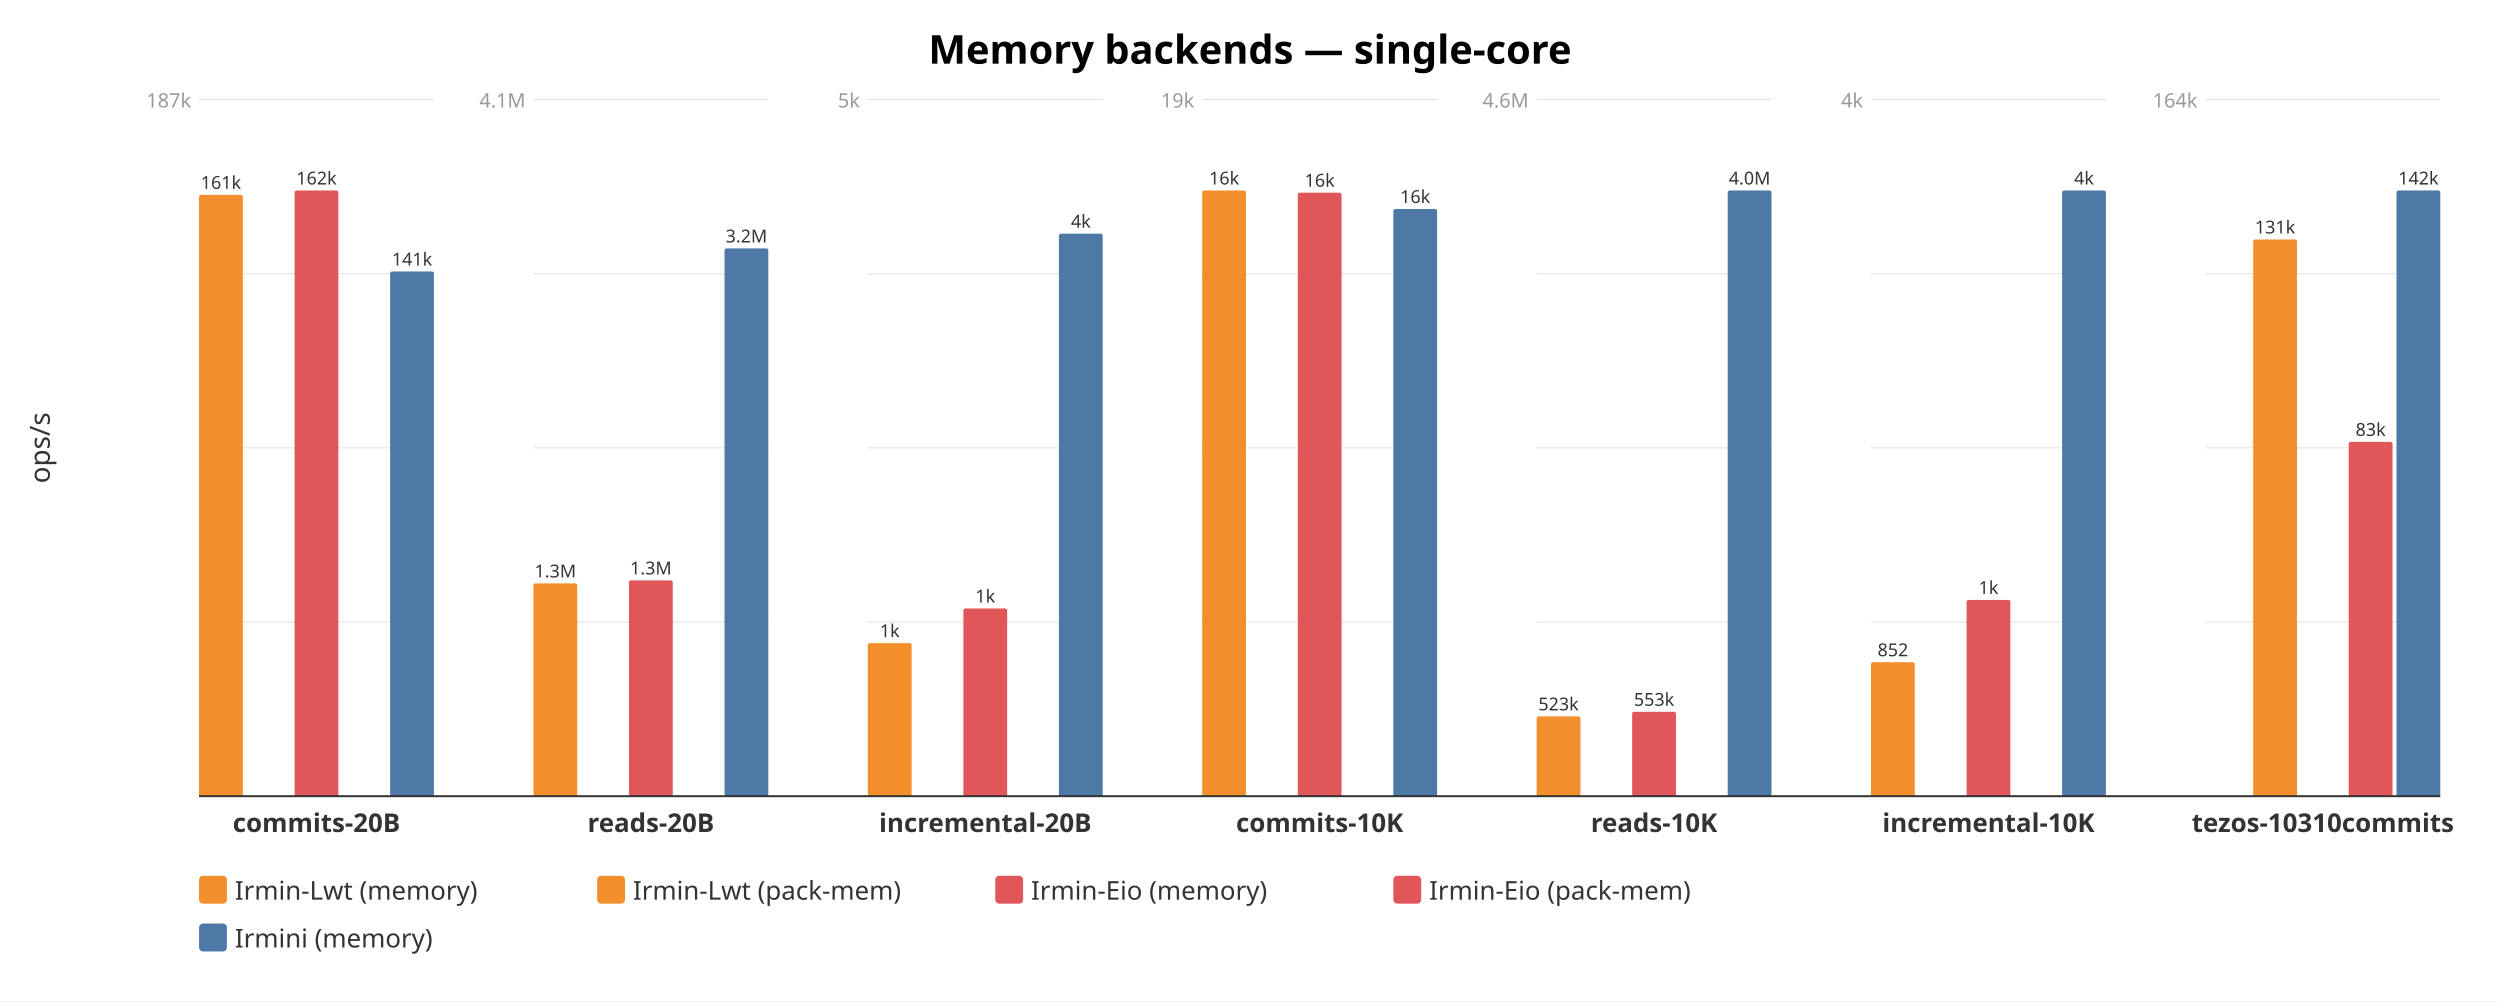
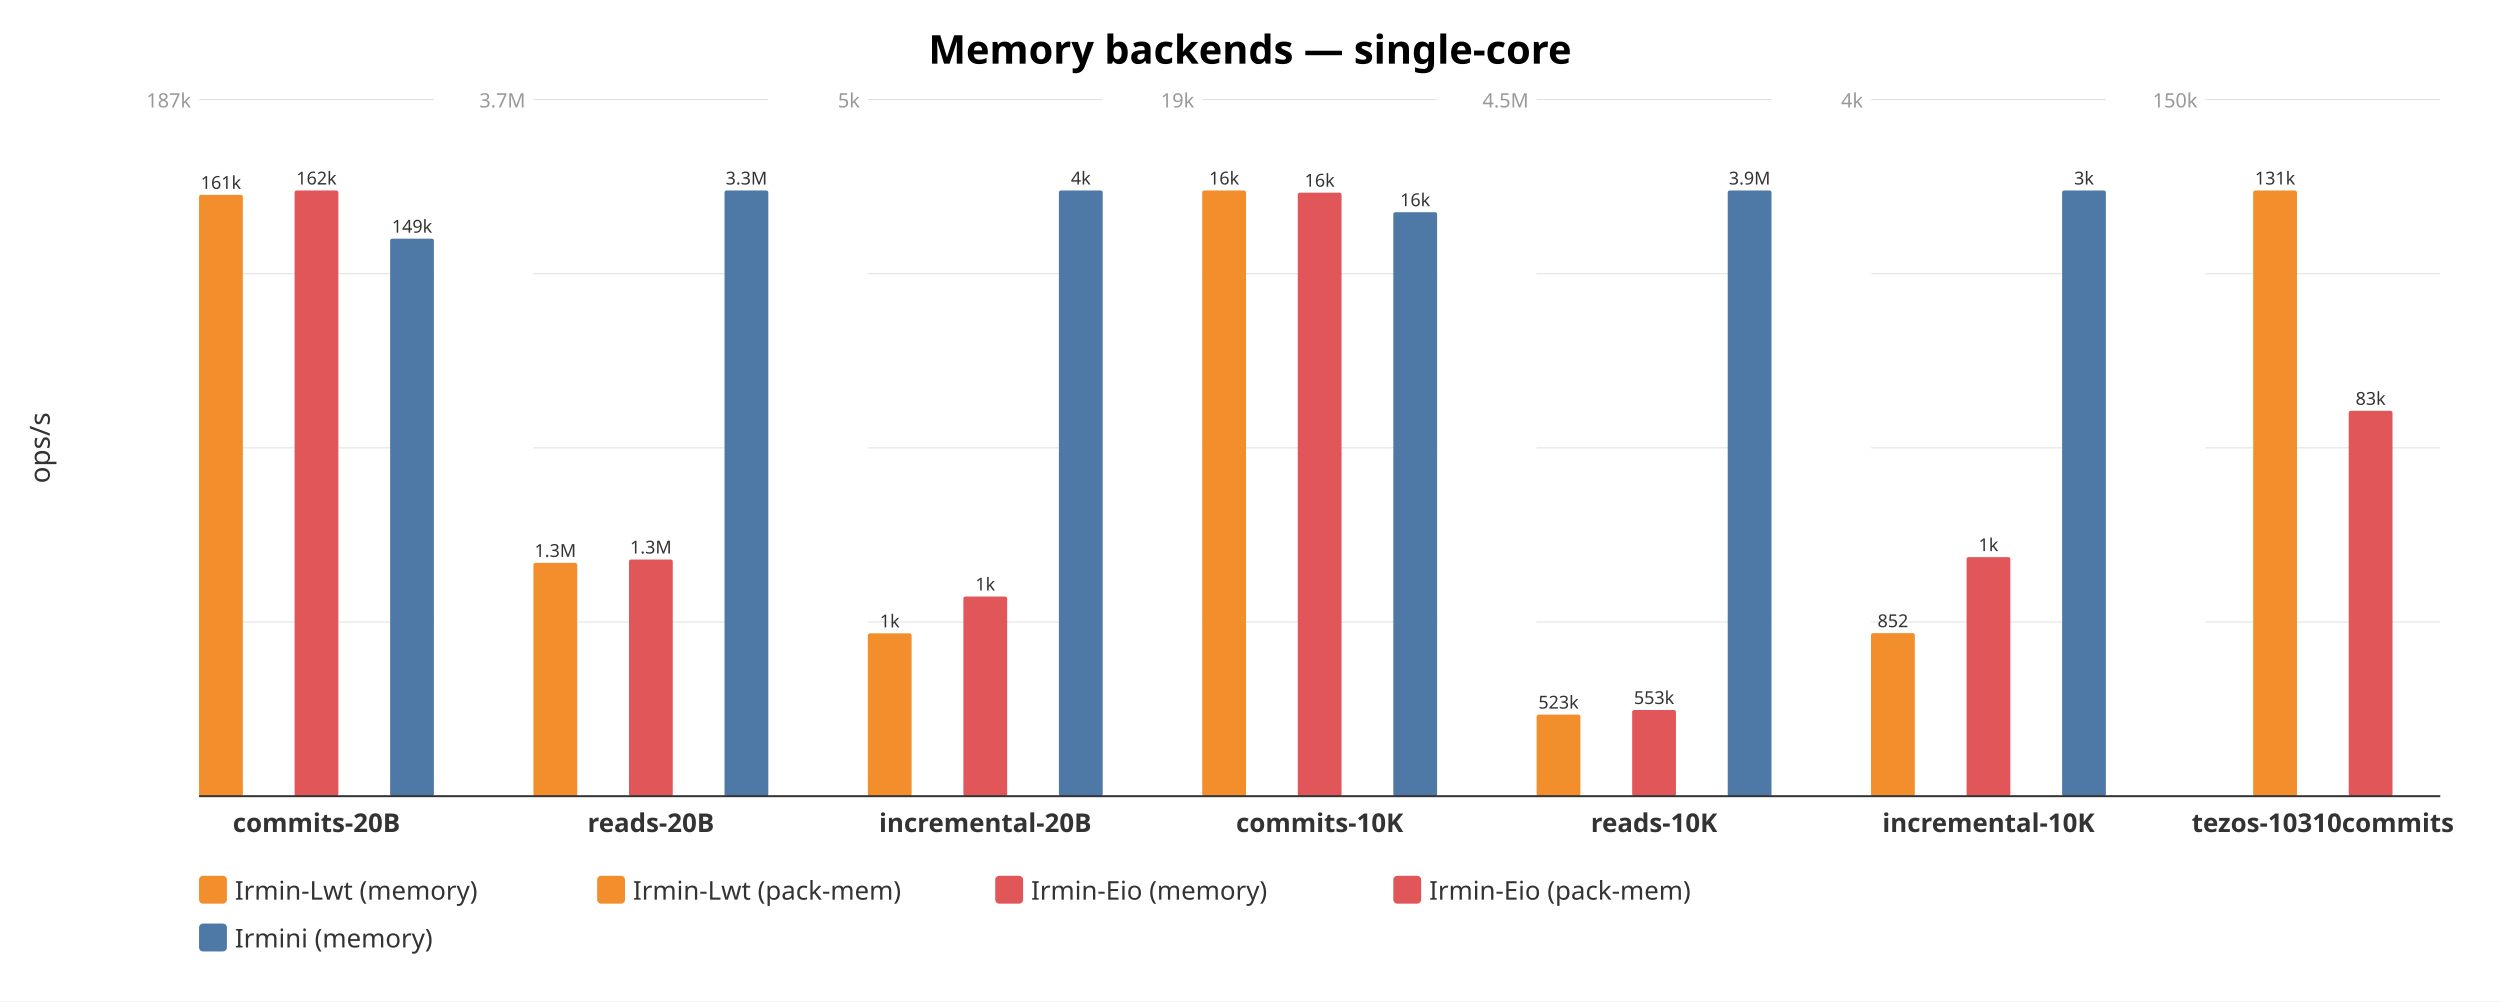
<svg xmlns="http://www.w3.org/2000/svg" width="1256" height="503" font-family="system-ui, sans-serif" font-size="14">
  <rect width="1256" height="503" fill="white" />
  <defs>
</defs>
  <text x="628.0" y="32" text-anchor="middle" font-size="20" font-weight="bold">Memory backends — single-core</text>
  <g transform="translate(100,50)">
    <text x="-75" y="175.0" text-anchor="middle" font-size="14" fill="#333" transform="rotate(-90,-75,175.0)">ops/s</text>
    <line x1="0" y1="262.5" x2="118" y2="262.5" stroke="#e0e0e0" stroke-width="0.5" />
    <line x1="0" y1="175.0" x2="118" y2="175.0" stroke="#e0e0e0" stroke-width="0.5" />
    <line x1="0" y1="87.5" x2="118" y2="87.5" stroke="#e0e0e0" stroke-width="0.5" />
    <line x1="0" y1="0.0" x2="118" y2="0.0" stroke="#e0e0e0" stroke-width="0.5" />
    <text x="-4.0" y="4.0" text-anchor="end" font-size="10" fill="#999">187k</text>
    <rect x="0.0" y="47.9" width="22" height="302.1" fill="#f28e2b" rx="1" />
    <text x="11.0" y="44.9" text-anchor="middle" font-size="9" fill="#333">161k</text>
    <rect x="48.0" y="45.7" width="22" height="304.3" fill="#e15759" rx="1" />
    <text x="59.0" y="42.7" text-anchor="middle" font-size="9" fill="#333">162k</text>
-     <rect x="96.0" y="86.4" width="22" height="263.6" fill="#4e79a7" rx="1" />
-     <text x="107.0" y="83.4" text-anchor="middle" font-size="9" fill="#333">141k</text>
+     <rect x="96.0" y="69.9" width="22" height="280.1" fill="#4e79a7" rx="1" />
+     <text x="107.0" y="66.9" text-anchor="middle" font-size="9" fill="#333">149k</text>
    <text x="59.0" y="368" text-anchor="middle" font-size="13" font-weight="bold" fill="#333">commits-20B</text>
    <line x1="168" y1="262.5" x2="286" y2="262.5" stroke="#e0e0e0" stroke-width="0.5" />
    <line x1="168" y1="175.0" x2="286" y2="175.0" stroke="#e0e0e0" stroke-width="0.5" />
    <line x1="168" y1="87.5" x2="286" y2="87.5" stroke="#e0e0e0" stroke-width="0.5" />
    <line x1="168" y1="0.0" x2="286" y2="0.0" stroke="#e0e0e0" stroke-width="0.5" />
-     <text x="164.0" y="4.0" text-anchor="end" font-size="10" fill="#999">4.1M</text>
-     <rect x="168.0" y="243.1" width="22" height="106.9" fill="#f28e2b" rx="1" />
-     <text x="179.0" y="240.1" text-anchor="middle" font-size="9" fill="#333">1.3M</text>
-     <rect x="216.0" y="241.6" width="22" height="108.4" fill="#e15759" rx="1" />
-     <text x="227.0" y="238.6" text-anchor="middle" font-size="9" fill="#333">1.3M</text>
-     <rect x="264.0" y="74.8" width="22" height="275.2" fill="#4e79a7" rx="1" />
-     <text x="275.0" y="71.8" text-anchor="middle" font-size="9" fill="#333">3.2M</text>
+     <text x="164.0" y="4.0" text-anchor="end" font-size="10" fill="#999">3.7M</text>
+     <rect x="168.0" y="232.8" width="22" height="117.2" fill="#f28e2b" rx="1" />
+     <text x="179.0" y="229.8" text-anchor="middle" font-size="9" fill="#333">1.3M</text>
+     <rect x="216.0" y="231.1" width="22" height="118.9" fill="#e15759" rx="1" />
+     <text x="227.0" y="228.1" text-anchor="middle" font-size="9" fill="#333">1.3M</text>
+     <rect x="264.0" y="45.7" width="22" height="304.3" fill="#4e79a7" rx="1" />
+     <text x="275.0" y="42.7" text-anchor="middle" font-size="9" fill="#333">3.3M</text>
    <text x="227.0" y="368" text-anchor="middle" font-size="13" font-weight="bold" fill="#333">reads-20B</text>
    <line x1="336" y1="262.5" x2="454" y2="262.5" stroke="#e0e0e0" stroke-width="0.5" />
    <line x1="336" y1="175.0" x2="454" y2="175.0" stroke="#e0e0e0" stroke-width="0.5" />
    <line x1="336" y1="87.5" x2="454" y2="87.5" stroke="#e0e0e0" stroke-width="0.5" />
    <line x1="336" y1="0.0" x2="454" y2="0.0" stroke="#e0e0e0" stroke-width="0.5" />
    <text x="332.0" y="4.0" text-anchor="end" font-size="10" fill="#999">5k</text>
-     <rect x="336.0" y="273.1" width="22" height="76.9" fill="#f28e2b" rx="1" />
-     <text x="347.0" y="270.1" text-anchor="middle" font-size="9" fill="#333">1k</text>
-     <rect x="384.0" y="255.7" width="22" height="94.3" fill="#e15759" rx="1" />
-     <text x="395.0" y="252.7" text-anchor="middle" font-size="9" fill="#333">1k</text>
-     <rect x="432.0" y="67.4" width="22" height="282.6" fill="#4e79a7" rx="1" />
-     <text x="443.0" y="64.4" text-anchor="middle" font-size="9" fill="#333">4k</text>
+     <rect x="336.0" y="268.2" width="22" height="81.8" fill="#f28e2b" rx="1" />
+     <text x="347.0" y="265.2" text-anchor="middle" font-size="9" fill="#333">1k</text>
+     <rect x="384.0" y="249.7" width="22" height="100.3" fill="#e15759" rx="1" />
+     <text x="395.0" y="246.7" text-anchor="middle" font-size="9" fill="#333">1k</text>
+     <rect x="432.0" y="45.7" width="22" height="304.3" fill="#4e79a7" rx="1" />
+     <text x="443.0" y="42.7" text-anchor="middle" font-size="9" fill="#333">4k</text>
    <text x="395.0" y="368" text-anchor="middle" font-size="13" font-weight="bold" fill="#333">incremental-20B</text>
    <line x1="504" y1="262.5" x2="622" y2="262.5" stroke="#e0e0e0" stroke-width="0.5" />
    <line x1="504" y1="175.0" x2="622" y2="175.0" stroke="#e0e0e0" stroke-width="0.5" />
    <line x1="504" y1="87.5" x2="622" y2="87.5" stroke="#e0e0e0" stroke-width="0.5" />
    <line x1="504" y1="0.0" x2="622" y2="0.0" stroke="#e0e0e0" stroke-width="0.5" />
    <text x="500.0" y="4.0" text-anchor="end" font-size="10" fill="#999">19k</text>
    <rect x="504.0" y="45.7" width="22" height="304.3" fill="#f28e2b" rx="1" />
    <text x="515.0" y="42.7" text-anchor="middle" font-size="9" fill="#333">16k</text>
    <rect x="552.0" y="46.8" width="22" height="303.2" fill="#e15759" rx="1" />
    <text x="563.0" y="43.8" text-anchor="middle" font-size="9" fill="#333">16k</text>
-     <rect x="600.0" y="55.0" width="22" height="295.0" fill="#4e79a7" rx="1" />
-     <text x="611.0" y="52.0" text-anchor="middle" font-size="9" fill="#333">16k</text>
+     <rect x="600.0" y="56.6" width="22" height="293.4" fill="#4e79a7" rx="1" />
+     <text x="611.0" y="53.6" text-anchor="middle" font-size="9" fill="#333">16k</text>
    <text x="563.0" y="368" text-anchor="middle" font-size="13" font-weight="bold" fill="#333">commits-10K</text>
    <line x1="672" y1="262.5" x2="790" y2="262.5" stroke="#e0e0e0" stroke-width="0.5" />
    <line x1="672" y1="175.0" x2="790" y2="175.0" stroke="#e0e0e0" stroke-width="0.5" />
    <line x1="672" y1="87.5" x2="790" y2="87.5" stroke="#e0e0e0" stroke-width="0.5" />
    <line x1="672" y1="0.0" x2="790" y2="0.0" stroke="#e0e0e0" stroke-width="0.5" />
-     <text x="668.0" y="4.0" text-anchor="end" font-size="10" fill="#999">4.6M</text>
-     <rect x="672.0" y="309.9" width="22" height="40.1" fill="#f28e2b" rx="1" />
-     <text x="683.0" y="306.9" text-anchor="middle" font-size="9" fill="#333">523k</text>
-     <rect x="720.0" y="307.6" width="22" height="42.4" fill="#e15759" rx="1" />
-     <text x="731.0" y="304.6" text-anchor="middle" font-size="9" fill="#333">553k</text>
+     <text x="668.0" y="4.0" text-anchor="end" font-size="10" fill="#999">4.5M</text>
+     <rect x="672.0" y="309.0" width="22" height="41.0" fill="#f28e2b" rx="1" />
+     <text x="683.0" y="306.0" text-anchor="middle" font-size="9" fill="#333">523k</text>
+     <rect x="720.0" y="306.7" width="22" height="43.3" fill="#e15759" rx="1" />
+     <text x="731.0" y="303.7" text-anchor="middle" font-size="9" fill="#333">553k</text>
    <rect x="768.0" y="45.7" width="22" height="304.3" fill="#4e79a7" rx="1" />
-     <text x="779.0" y="42.7" text-anchor="middle" font-size="9" fill="#333">4.0M</text>
+     <text x="779.0" y="42.7" text-anchor="middle" font-size="9" fill="#333">3.9M</text>
    <text x="731.0" y="368" text-anchor="middle" font-size="13" font-weight="bold" fill="#333">reads-10K</text>
    <line x1="840" y1="262.5" x2="958" y2="262.5" stroke="#e0e0e0" stroke-width="0.5" />
    <line x1="840" y1="175.0" x2="958" y2="175.0" stroke="#e0e0e0" stroke-width="0.5" />
    <line x1="840" y1="87.5" x2="958" y2="87.5" stroke="#e0e0e0" stroke-width="0.5" />
    <line x1="840" y1="0.0" x2="958" y2="0.0" stroke="#e0e0e0" stroke-width="0.5" />
    <text x="836.0" y="4.0" text-anchor="end" font-size="10" fill="#999">4k</text>
-     <rect x="840.0" y="282.7" width="22" height="67.3" fill="#f28e2b" rx="1" />
-     <text x="851.0" y="279.7" text-anchor="middle" font-size="9" fill="#333">852</text>
-     <rect x="888.0" y="251.4" width="22" height="98.6" fill="#e15759" rx="1" />
-     <text x="899.0" y="248.4" text-anchor="middle" font-size="9" fill="#333">1k</text>
+     <rect x="840.0" y="268.1" width="22" height="81.9" fill="#f28e2b" rx="1" />
+     <text x="851.0" y="265.1" text-anchor="middle" font-size="9" fill="#333">852</text>
+     <rect x="888.0" y="229.9" width="22" height="120.1" fill="#e15759" rx="1" />
+     <text x="899.0" y="226.9" text-anchor="middle" font-size="9" fill="#333">1k</text>
    <rect x="936.0" y="45.7" width="22" height="304.3" fill="#4e79a7" rx="1" />
-     <text x="947.0" y="42.7" text-anchor="middle" font-size="9" fill="#333">4k</text>
+     <text x="947.0" y="42.7" text-anchor="middle" font-size="9" fill="#333">3k</text>
    <text x="899.0" y="368" text-anchor="middle" font-size="13" font-weight="bold" fill="#333">incremental-10K</text>
    <line x1="1008" y1="262.5" x2="1126" y2="262.5" stroke="#e0e0e0" stroke-width="0.5" />
    <line x1="1008" y1="175.0" x2="1126" y2="175.0" stroke="#e0e0e0" stroke-width="0.5" />
    <line x1="1008" y1="87.5" x2="1126" y2="87.5" stroke="#e0e0e0" stroke-width="0.5" />
    <line x1="1008" y1="0.0" x2="1126" y2="0.0" stroke="#e0e0e0" stroke-width="0.5" />
-     <text x="1004.0" y="4.0" text-anchor="end" font-size="10" fill="#999">164k</text>
-     <rect x="1032.0" y="70.3" width="22" height="279.7" fill="#f28e2b" rx="1" />
-     <text x="1043.0" y="67.3" text-anchor="middle" font-size="9" fill="#333">131k</text>
-     <rect x="1080.0" y="172.0" width="22" height="178.0" fill="#e15759" rx="1" />
-     <text x="1091.0" y="169.0" text-anchor="middle" font-size="9" fill="#333">83k</text>
-     <rect x="1104.0" y="45.7" width="22" height="304.3" fill="#4e79a7" rx="1" />
-     <text x="1115.0" y="42.7" text-anchor="middle" font-size="9" fill="#333">142k</text>
+     <text x="1004.0" y="4.0" text-anchor="end" font-size="10" fill="#999">150k</text>
+     <rect x="1032.0" y="45.7" width="22" height="304.3" fill="#f28e2b" rx="1" />
+     <text x="1043.0" y="42.7" text-anchor="middle" font-size="9" fill="#333">131k</text>
+     <rect x="1080.0" y="156.4" width="22" height="193.6" fill="#e15759" rx="1" />
+     <text x="1091.0" y="153.4" text-anchor="middle" font-size="9" fill="#333">83k</text>
    <text x="1067.0" y="368" text-anchor="middle" font-size="13" font-weight="bold" fill="#333">tezos-10310commits</text>
    <line x1="0" y1="350" x2="1126" y2="350" stroke="#333" stroke-width="1" />
  </g>
  <g transform="translate(100,440)">
    <rect x="0" y="0" width="14" height="14" fill="#f28e2b" rx="2" />
    <text x="18" y="12" font-size="13" fill="#333">Irmin-Lwt (memory)</text>
    <rect x="200" y="0" width="14" height="14" fill="#f28e2b" rx="2" />
    <text x="218" y="12" font-size="13" fill="#333">Irmin-Lwt (pack-mem)</text>
    <rect x="400" y="0" width="14" height="14" fill="#e15759" rx="2" />
    <text x="418" y="12" font-size="13" fill="#333">Irmin-Eio (memory)</text>
    <rect x="600" y="0" width="14" height="14" fill="#e15759" rx="2" />
    <text x="618" y="12" font-size="13" fill="#333">Irmin-Eio (pack-mem)</text>
    <rect x="0" y="24" width="14" height="14" fill="#4e79a7" rx="2" />
    <text x="18" y="36" font-size="13" fill="#333">Irmini (memory)</text>
  </g>
</svg>
